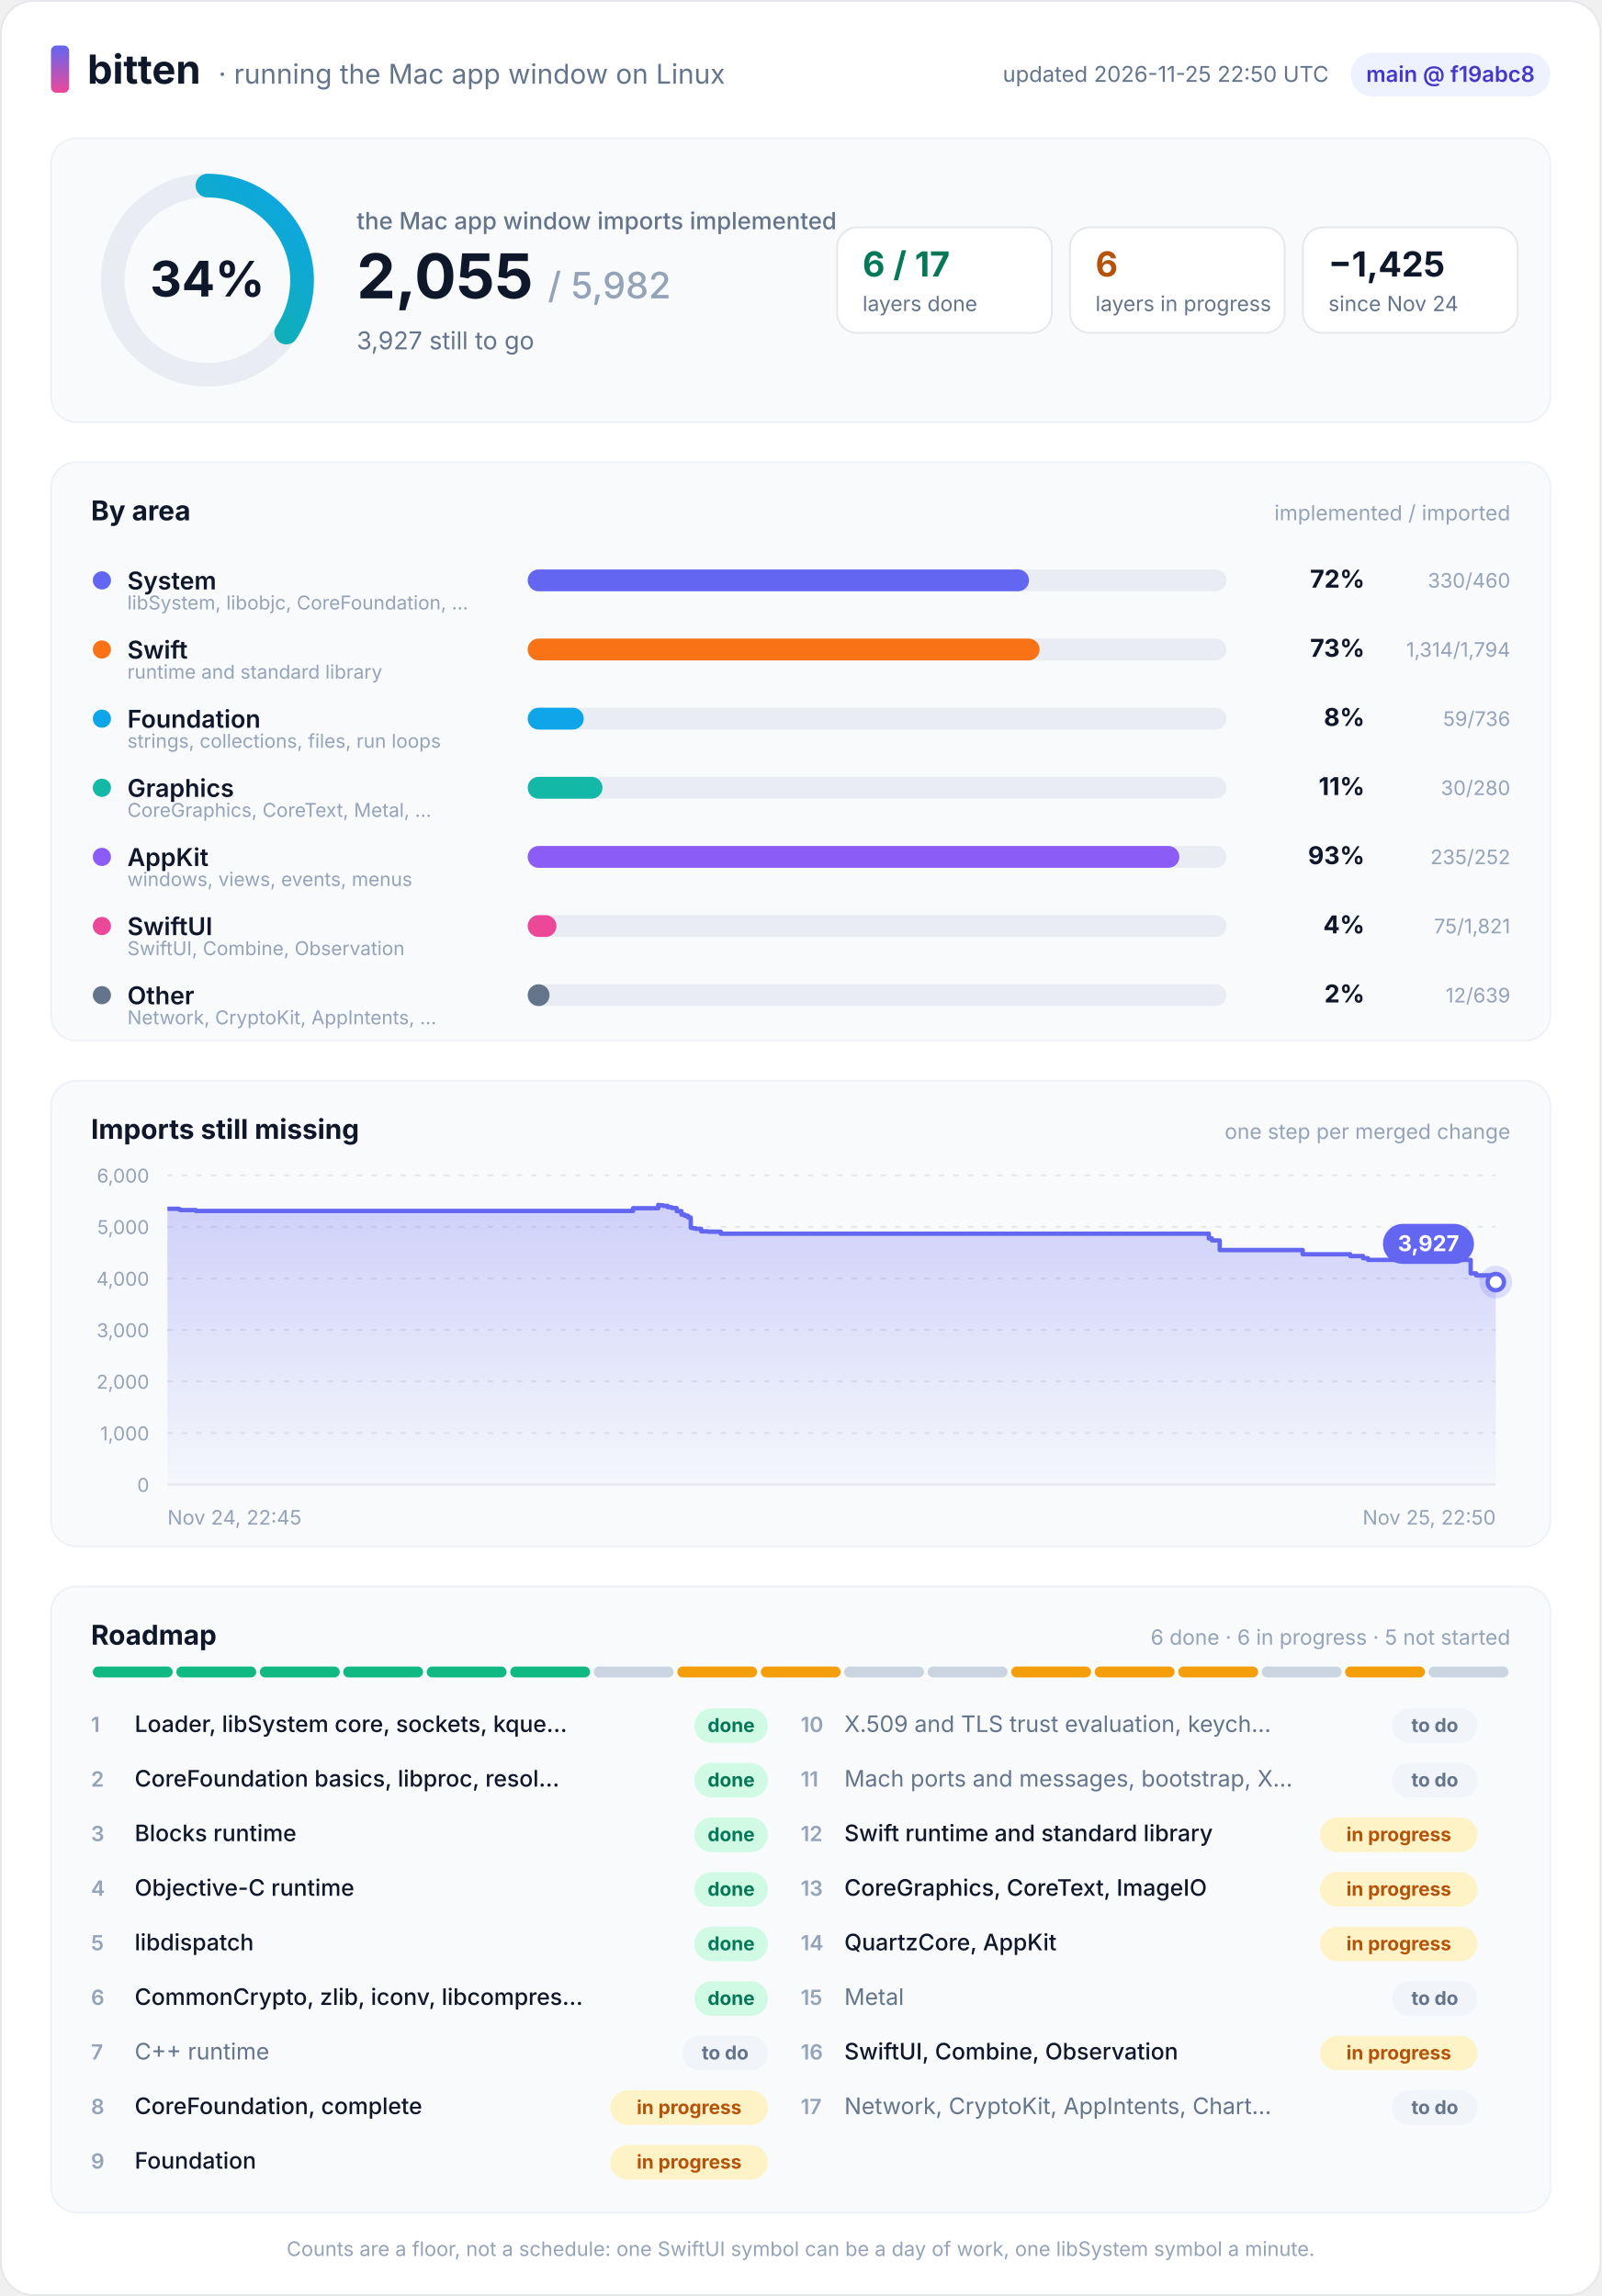
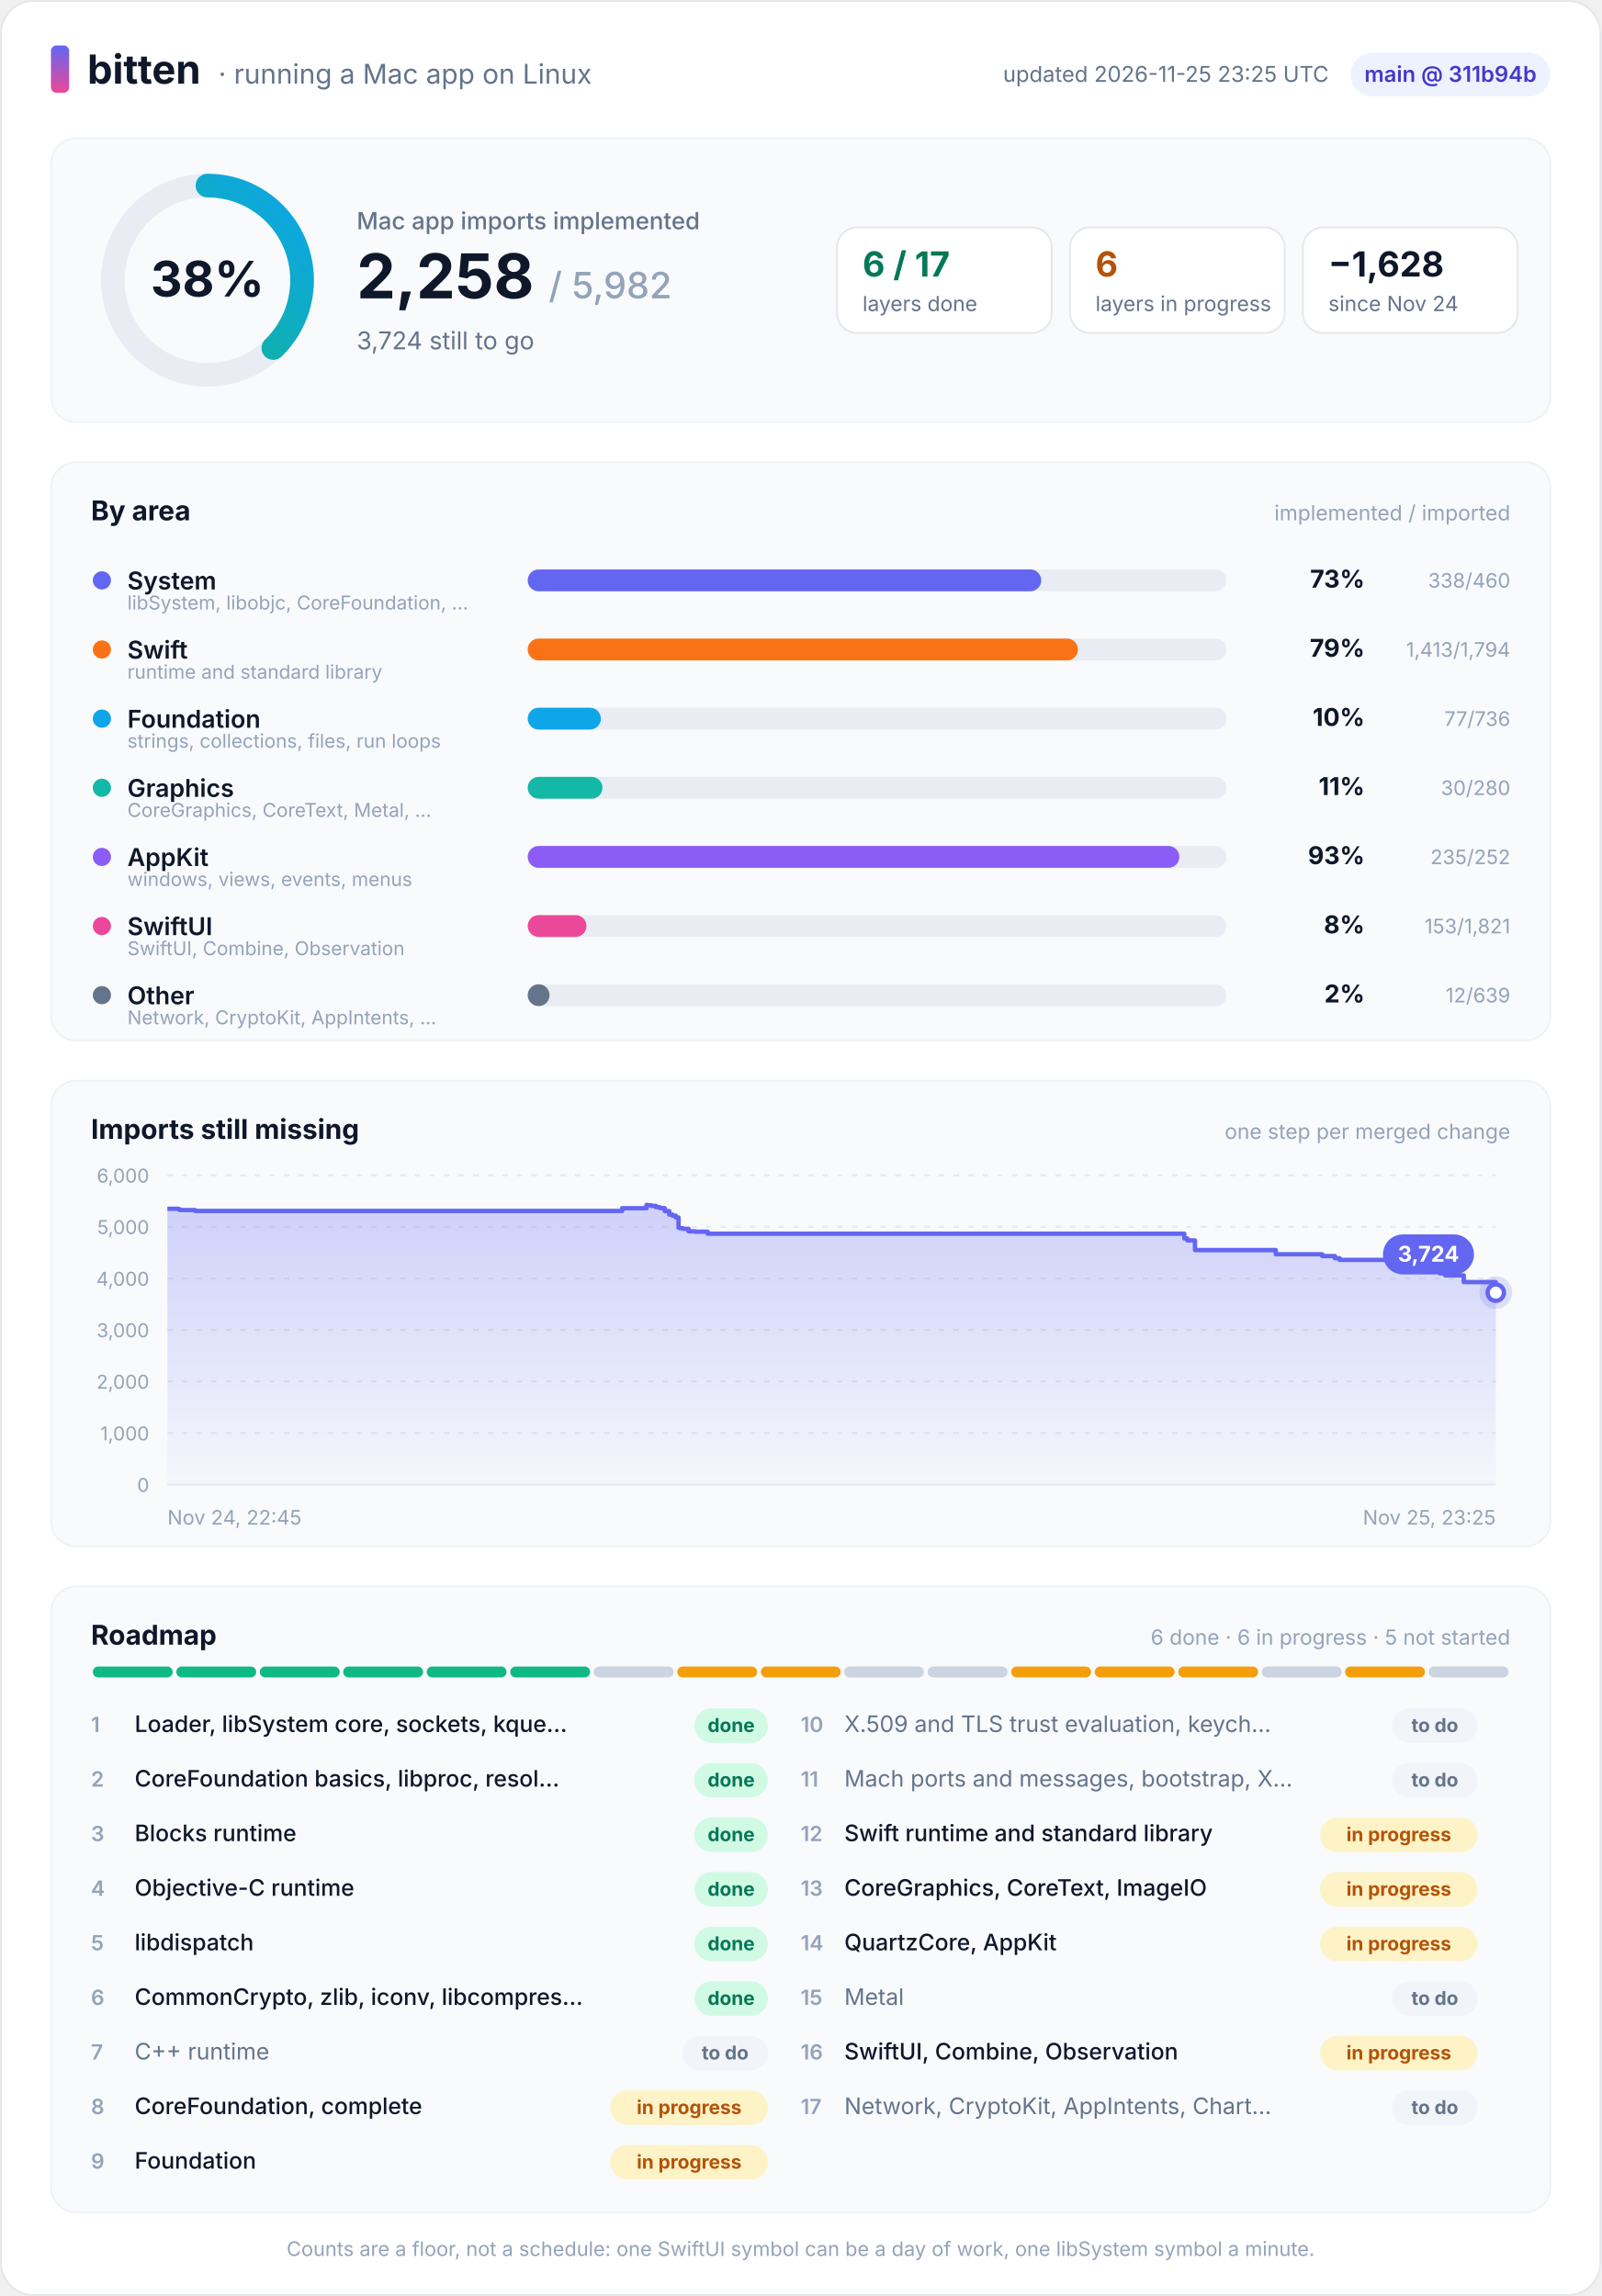
<svg xmlns="http://www.w3.org/2000/svg" width="880" height="1262" viewBox="0 0 880 1262">
  <style>
  .card  { fill: #ffffff; stroke: #e5e7eb; }
  .panel { fill: #f8fafc; stroke: #eef2f6; }
  .ink   { fill: #0f172a; }
  .mute  { fill: #64748b; }
  .soft  { fill: #94a3b8; }
  .track { fill: #e9edf3; }
  .grid  { stroke: #e5e7eb; }
  .chip  { fill: #eef2ff; }
  .chipt { fill: #4338ca; }
  .ringtrack { stroke: #e9edf3; }
  .halo  { fill: #ffffff; }
  .done  { fill: #10b981; } .donet { fill: #047857; } .doneb { fill: #d1fae5; }
  .part  { fill: #f59e0b; } .partt { fill: #b45309; } .partb { fill: #fef3c7; }
  .todo  { fill: #cbd5e1; } .todot { fill: #64748b; } .todob { fill: #f1f5f9; }
  @media (prefers-color-scheme: dark) {
    .card  { fill: #0d1117; stroke: #30363d; }
    .panel { fill: #161b22; stroke: #21262d; }
    .ink   { fill: #e6edf3; }
    .mute  { fill: #9198a1; }
    .soft  { fill: #6e7681; }
    .track { fill: #21262d; }
    .grid  { stroke: #21262d; }
    .chip  { fill: #1f2447; }
    .chipt { fill: #a5b4fc; }
    .ringtrack { stroke: #21262d; }
    .halo  { fill: #0d1117; }
    .donet { fill: #34d399; } .doneb { fill: #0b3b2c; }
    .partt { fill: #fbbf24; } .partb { fill: #3d2e0a; }
    .todo  { fill: #484f58; } .todot { fill: #9198a1; } .todob { fill: #21262d; }
  }
  text { font-family: -apple-system, BlinkMacSystemFont, "Segoe UI", "Inter",
         Helvetica, Arial, sans-serif; }
  .num { font-variant-numeric: tabular-nums; }
</style>
  <defs>
    <linearGradient id="brand" x1="0" y1="0" x2="0" y2="1">
      <stop offset="0" stop-color="#6366f1" />
      <stop offset="1" stop-color="#ec4899" />
    </linearGradient>
    <linearGradient id="ring" x1="0" y1="0" x2="1" y2="1">
      <stop offset="0" stop-color="#10b981" />
      <stop offset="1" stop-color="#0ea5e9" />
    </linearGradient>
    <linearGradient id="area" x1="0" y1="0" x2="0" y2="1">
      <stop offset="0" stop-color="#6366f1" stop-opacity="0.28" />
      <stop offset="1" stop-color="#6366f1" stop-opacity="0.02" />
    </linearGradient>
  </defs>
  <rect x="0.5" y="0.5" width="879" height="1261" rx="18" class="card" />
  <rect x="28" y="25" width="10" height="26" rx="3" fill="url(#brand)" />
  <text x="48.0" y="46.0" class="ink" font-size="22" font-weight="700" text-anchor="start">bitten</text>
-   <text x="120.0" y="46.0" class="mute" font-size="15" font-weight="400" text-anchor="start">· running the Mac app window on Linux</text>
+   <text x="120.0" y="46.0" class="mute" font-size="15" font-weight="400" text-anchor="start">· running a Mac app on Linux</text>
  <rect x="742.2" y="29" width="109.8" height="24" rx="12" class="chip" />
-   <text x="797.1" y="45.0" class="chipt" font-size="12" font-weight="600" text-anchor="middle" font-family="ui-monospace, SFMono-Regular, Menlo, monospace">main @ f19abc8</text>
-   <text x="730.2" y="45.0" class="mute" font-size="12" font-weight="400" text-anchor="end">updated 2026-11-25 22:50 UTC</text>
+   <text x="797.1" y="45.0" class="chipt" font-size="12" font-weight="600" text-anchor="middle" font-family="ui-monospace, SFMono-Regular, Menlo, monospace">main @ 311b94b</text>
+   <text x="730.2" y="45.0" class="mute" font-size="12" font-weight="400" text-anchor="end">updated 2026-11-25 23:25 UTC</text>
  <rect x="28" y="76" width="824" height="156" rx="14" class="panel" />
  <circle cx="114" cy="154" r="52" fill="none" class="ringtrack" stroke-width="13" />
-   <circle cx="114" cy="154" r="52" fill="none" stroke="url(#ring)" stroke-width="13" stroke-linecap="round" stroke-dasharray="112.2 326.7" transform="rotate(-90 114 154)" />
-   <text x="114.0" y="163.0" class="ink" font-size="27" font-weight="750" text-anchor="middle">34%</text>
-   <text x="196.0" y="126.0" class="mute" font-size="13" font-weight="500" text-anchor="start">the Mac app window imports implemented</text>
-   <text x="196.0" y="164.0" class="ink num" font-size="34" font-weight="750" text-anchor="start">2,055 <tspan class="soft" font-size="20" font-weight="500">/ 5,982</tspan>
+   <circle cx="114" cy="154" r="52" fill="none" stroke="url(#ring)" stroke-width="13" stroke-linecap="round" stroke-dasharray="123.3 326.7" transform="rotate(-90 114 154)" />
+   <text x="114.0" y="163.0" class="ink" font-size="27" font-weight="750" text-anchor="middle">38%</text>
+   <text x="196.0" y="126.0" class="mute" font-size="13" font-weight="500" text-anchor="start">Mac app imports implemented</text>
+   <text x="196.0" y="164.0" class="ink num" font-size="34" font-weight="750" text-anchor="start">2,258 <tspan class="soft" font-size="20" font-weight="500">/ 5,982</tspan>
  </text>
-   <text x="196.0" y="192.0" class="mute" font-size="13.5" font-weight="400" text-anchor="start">3,927 still to go</text>
+   <text x="196.0" y="192.0" class="mute" font-size="13.5" font-weight="400" text-anchor="start">3,724 still to go</text>
  <rect x="460" y="125" width="118" height="58" rx="11" class="card" />
  <text x="474.0" y="152.0" class="donet num" font-size="19" font-weight="700" text-anchor="start">6 / 17</text>
  <text x="474.0" y="171.0" class="mute" font-size="11.5" font-weight="400" text-anchor="start">layers done</text>
  <rect x="588" y="125" width="118" height="58" rx="11" class="card" />
  <text x="602.0" y="152.0" class="partt num" font-size="19" font-weight="700" text-anchor="start">6</text>
  <text x="602.0" y="171.0" class="mute" font-size="11.5" font-weight="400" text-anchor="start">layers in progress</text>
  <rect x="716" y="125" width="118" height="58" rx="11" class="card" />
-   <text x="730.0" y="152.0" class="ink num" font-size="19" font-weight="700" text-anchor="start">−1,425</text>
+   <text x="730.0" y="152.0" class="ink num" font-size="19" font-weight="700" text-anchor="start">−1,628</text>
  <text x="730.0" y="171.0" class="mute" font-size="11.5" font-weight="400" text-anchor="start">since Nov 24</text>
  <rect x="28" y="254" width="824" height="318" rx="14" class="panel" />
  <text x="50.0" y="286.0" class="ink" font-size="15" font-weight="650" text-anchor="start">By area</text>
  <text x="830.0" y="286.0" class="soft" font-size="11.5" font-weight="400" text-anchor="end">implemented / imported</text>
  <circle cx="56" cy="319" r="5" fill="#6366f1" />
  <text x="70.0" y="319.0" class="ink" font-size="13.5" font-weight="600" text-anchor="start" dominant-baseline="middle">System</text>
  <text x="70.0" y="335.0" class="soft" font-size="10.5" font-weight="400" text-anchor="start">libSystem, libobjc, CoreFoundation, ...</text>
  <rect x="290" y="313" width="384" height="12" rx="6" class="track" />
-   <rect x="290" y="313" width="275.5" height="12" rx="6" fill="#6366f1" />
-   <text x="750.0" y="323.0" class="ink num" font-size="13.5" font-weight="700" text-anchor="end">72%</text>
-   <text x="830.0" y="323.0" class="soft num" font-size="11" font-weight="400" text-anchor="end">330/460</text>
+   <rect x="290" y="313" width="282.2" height="12" rx="6" fill="#6366f1" />
+   <text x="750.0" y="323.0" class="ink num" font-size="13.5" font-weight="700" text-anchor="end">73%</text>
+   <text x="830.0" y="323.0" class="soft num" font-size="11" font-weight="400" text-anchor="end">338/460</text>
  <circle cx="56" cy="357" r="5" fill="#f97316" />
  <text x="70.0" y="357.0" class="ink" font-size="13.5" font-weight="600" text-anchor="start" dominant-baseline="middle">Swift</text>
  <text x="70.0" y="373.0" class="soft" font-size="10.5" font-weight="400" text-anchor="start">runtime and standard library</text>
  <rect x="290" y="351" width="384" height="12" rx="6" class="track" />
-   <rect x="290" y="351" width="281.3" height="12" rx="6" fill="#f97316" />
-   <text x="750.0" y="361.0" class="ink num" font-size="13.5" font-weight="700" text-anchor="end">73%</text>
-   <text x="830.0" y="361.0" class="soft num" font-size="11" font-weight="400" text-anchor="end">1,314/1,794</text>
+   <rect x="290" y="351" width="302.4" height="12" rx="6" fill="#f97316" />
+   <text x="750.0" y="361.0" class="ink num" font-size="13.5" font-weight="700" text-anchor="end">79%</text>
+   <text x="830.0" y="361.0" class="soft num" font-size="11" font-weight="400" text-anchor="end">1,413/1,794</text>
  <circle cx="56" cy="395" r="5" fill="#0ea5e9" />
  <text x="70.0" y="395.0" class="ink" font-size="13.5" font-weight="600" text-anchor="start" dominant-baseline="middle">Foundation</text>
  <text x="70.0" y="411.0" class="soft" font-size="10.5" font-weight="400" text-anchor="start">strings, collections, files, run loops</text>
  <rect x="290" y="389" width="384" height="12" rx="6" class="track" />
-   <rect x="290" y="389" width="30.8" height="12" rx="6" fill="#0ea5e9" />
-   <text x="750.0" y="399.0" class="ink num" font-size="13.5" font-weight="700" text-anchor="end">8%</text>
-   <text x="830.0" y="399.0" class="soft num" font-size="11" font-weight="400" text-anchor="end">59/736</text>
+   <rect x="290" y="389" width="40.2" height="12" rx="6" fill="#0ea5e9" />
+   <text x="750.0" y="399.0" class="ink num" font-size="13.5" font-weight="700" text-anchor="end">10%</text>
+   <text x="830.0" y="399.0" class="soft num" font-size="11" font-weight="400" text-anchor="end">77/736</text>
  <circle cx="56" cy="433" r="5" fill="#14b8a6" />
  <text x="70.0" y="433.0" class="ink" font-size="13.5" font-weight="600" text-anchor="start" dominant-baseline="middle">Graphics</text>
  <text x="70.0" y="449.0" class="soft" font-size="10.5" font-weight="400" text-anchor="start">CoreGraphics, CoreText, Metal, ...</text>
  <rect x="290" y="427" width="384" height="12" rx="6" class="track" />
  <rect x="290" y="427" width="41.1" height="12" rx="6" fill="#14b8a6" />
  <text x="750.0" y="437.0" class="ink num" font-size="13.5" font-weight="700" text-anchor="end">11%</text>
  <text x="830.0" y="437.0" class="soft num" font-size="11" font-weight="400" text-anchor="end">30/280</text>
  <circle cx="56" cy="471" r="5" fill="#8b5cf6" />
  <text x="70.0" y="471.0" class="ink" font-size="13.5" font-weight="600" text-anchor="start" dominant-baseline="middle">AppKit</text>
  <text x="70.0" y="487.0" class="soft" font-size="10.5" font-weight="400" text-anchor="start">windows, views, events, menus</text>
  <rect x="290" y="465" width="384" height="12" rx="6" class="track" />
  <rect x="290" y="465" width="358.1" height="12" rx="6" fill="#8b5cf6" />
  <text x="750.0" y="475.0" class="ink num" font-size="13.5" font-weight="700" text-anchor="end">93%</text>
  <text x="830.0" y="475.0" class="soft num" font-size="11" font-weight="400" text-anchor="end">235/252</text>
  <circle cx="56" cy="509" r="5" fill="#ec4899" />
  <text x="70.0" y="509.0" class="ink" font-size="13.5" font-weight="600" text-anchor="start" dominant-baseline="middle">SwiftUI</text>
  <text x="70.0" y="525.0" class="soft" font-size="10.5" font-weight="400" text-anchor="start">SwiftUI, Combine, Observation</text>
  <rect x="290" y="503" width="384" height="12" rx="6" class="track" />
-   <rect x="290" y="503" width="15.8" height="12" rx="6" fill="#ec4899" />
-   <text x="750.0" y="513.0" class="ink num" font-size="13.5" font-weight="700" text-anchor="end">4%</text>
-   <text x="830.0" y="513.0" class="soft num" font-size="11" font-weight="400" text-anchor="end">75/1,821</text>
+   <rect x="290" y="503" width="32.3" height="12" rx="6" fill="#ec4899" />
+   <text x="750.0" y="513.0" class="ink num" font-size="13.5" font-weight="700" text-anchor="end">8%</text>
+   <text x="830.0" y="513.0" class="soft num" font-size="11" font-weight="400" text-anchor="end">153/1,821</text>
  <circle cx="56" cy="547" r="5" fill="#64748b" />
  <text x="70.0" y="547.0" class="ink" font-size="13.5" font-weight="600" text-anchor="start" dominant-baseline="middle">Other</text>
  <text x="70.0" y="563.0" class="soft" font-size="10.5" font-weight="400" text-anchor="start">Network, CryptoKit, AppIntents, ...</text>
  <rect x="290" y="541" width="384" height="12" rx="6" class="track" />
  <rect x="290" y="541" width="12.0" height="12" rx="6" fill="#64748b" />
  <text x="750.0" y="551.0" class="ink num" font-size="13.5" font-weight="700" text-anchor="end">2%</text>
  <text x="830.0" y="551.0" class="soft num" font-size="11" font-weight="400" text-anchor="end">12/639</text>
  <rect x="28" y="594" width="824" height="256" rx="14" class="panel" />
  <text x="50.0" y="626.0" class="ink" font-size="15" font-weight="650" text-anchor="start">Imports still missing</text>
  <text x="830.0" y="626.0" class="soft" font-size="11.5" font-weight="400" text-anchor="end">one step per merged change</text>
  <line x1="92" y1="816.0" x2="822" y2="816.0" class="grid" stroke-width="1" />
  <text x="82.0" y="820.0" class="soft num" font-size="10.5" font-weight="400" text-anchor="end">0</text>
  <line x1="92" y1="787.7" x2="822" y2="787.7" class="grid" stroke-width="1" stroke-dasharray="3 5" />
  <text x="82.0" y="791.7" class="soft num" font-size="10.5" font-weight="400" text-anchor="end">1,000</text>
  <line x1="92" y1="759.3" x2="822" y2="759.3" class="grid" stroke-width="1" stroke-dasharray="3 5" />
  <text x="82.0" y="763.3" class="soft num" font-size="10.5" font-weight="400" text-anchor="end">2,000</text>
  <line x1="92" y1="731.0" x2="822" y2="731.0" class="grid" stroke-width="1" stroke-dasharray="3 5" />
  <text x="82.0" y="735.0" class="soft num" font-size="10.5" font-weight="400" text-anchor="end">3,000</text>
  <line x1="92" y1="702.7" x2="822" y2="702.7" class="grid" stroke-width="1" stroke-dasharray="3 5" />
  <text x="82.0" y="706.7" class="soft num" font-size="10.5" font-weight="400" text-anchor="end">4,000</text>
  <line x1="92" y1="674.3" x2="822" y2="674.3" class="grid" stroke-width="1" stroke-dasharray="3 5" />
  <text x="82.0" y="678.3" class="soft num" font-size="10.5" font-weight="400" text-anchor="end">5,000</text>
  <line x1="92" y1="646.0" x2="822" y2="646.0" class="grid" stroke-width="1" stroke-dasharray="3 5" />
  <text x="82.0" y="650.0" class="soft num" font-size="10.5" font-weight="400" text-anchor="end">6,000</text>
-   <path d="M92.0 664.4 H98.2 V664.7 H99.1 V665.1 H107.6 V665.6 H347.9 V664.1 H361.7 V662.3 H362.1 V662.5 H364.4 V662.8 H366.9 V663.5 H368.7 V663.6 H369.2 V664.0 H371.6 V664.1 H371.9 V665.7 H374.5 V667.6 H375.9 V667.6 H376.3 V668.2 H378.1 V669.2 H379.6 V674.8 H380.5 V675.1 H382.2 V675.4 H385.3 V676.8 H389.1 V677.0 H396.1 V678.1 H664.3 V680.7 H666.0 V681.8 H670.3 V687.1 H715.9 V689.4 H742.0 V690.4 H749.1 V691.6 H751.8 V692.5 H808.2 V699.9 H811.2 V701.0 H821.6 V704.7 H822.0 V704.7 V816.0 H92.0 Z" fill="url(#area)" />
-   <path d="M92.0 664.4 H98.2 V664.7 H99.1 V665.1 H107.6 V665.6 H347.9 V664.1 H361.7 V662.3 H362.1 V662.5 H364.4 V662.8 H366.9 V663.5 H368.7 V663.6 H369.2 V664.0 H371.6 V664.1 H371.9 V665.7 H374.5 V667.6 H375.9 V667.6 H376.3 V668.2 H378.1 V669.2 H379.6 V674.8 H380.5 V675.1 H382.2 V675.4 H385.3 V676.8 H389.1 V677.0 H396.1 V678.1 H664.3 V680.7 H666.0 V681.8 H670.3 V687.1 H715.9 V689.4 H742.0 V690.4 H749.1 V691.6 H751.8 V692.5 H808.2 V699.9 H811.2 V701.0 H821.6 V704.7 H822.0 V704.7" fill="none" stroke="#6366f1" stroke-width="2.4" stroke-linejoin="round" />
-   <circle cx="822.0" cy="704.7" r="9" fill="#6366f1" opacity="0.18" />
-   <circle cx="822.0" cy="704.7" r="4.5" class="halo" stroke="#6366f1" stroke-width="2.4" />
-   <rect x="760.0" y="672.7" width="50.0" height="22" rx="11" fill="#6366f1" />
-   <text x="785.0" y="687.7" class="" font-size="12" font-weight="700" text-anchor="middle" fill="#ffffff" style="fill:#fff">3,927</text>
+   <path d="M92.0 664.4 H98.0 V664.7 H98.9 V665.1 H107.2 V665.6 H341.9 V664.1 H355.3 V662.3 H355.8 V662.5 H358.0 V662.8 H360.4 V663.5 H362.1 V663.6 H362.7 V664.0 H365.0 V664.1 H365.3 V665.7 H367.8 V667.6 H369.2 V667.6 H369.6 V668.2 H371.4 V669.2 H372.9 V674.8 H373.7 V675.1 H375.3 V675.4 H378.4 V676.8 H382.1 V677.0 H388.9 V678.1 H650.8 V680.7 H652.5 V681.8 H656.7 V687.1 H701.1 V689.4 H726.6 V690.4 H733.6 V691.6 H736.2 V692.5 H791.2 V699.9 H794.2 V701.0 H804.4 V704.7 H804.8 V704.7 H822.0 V710.5 V816.0 H92.0 Z" fill="url(#area)" />
+   <path d="M92.0 664.4 H98.0 V664.7 H98.9 V665.1 H107.2 V665.6 H341.9 V664.1 H355.3 V662.3 H355.8 V662.5 H358.0 V662.8 H360.4 V663.5 H362.1 V663.6 H362.7 V664.0 H365.0 V664.1 H365.3 V665.7 H367.8 V667.6 H369.2 V667.6 H369.6 V668.2 H371.4 V669.2 H372.9 V674.8 H373.7 V675.1 H375.3 V675.4 H378.4 V676.8 H382.1 V677.0 H388.9 V678.1 H650.8 V680.7 H652.5 V681.8 H656.7 V687.1 H701.1 V689.4 H726.6 V690.4 H733.6 V691.6 H736.2 V692.5 H791.2 V699.9 H794.2 V701.0 H804.4 V704.7 H804.8 V704.7 H822.0 V710.5" fill="none" stroke="#6366f1" stroke-width="2.4" stroke-linejoin="round" />
+   <circle cx="822.0" cy="710.5" r="9" fill="#6366f1" opacity="0.18" />
+   <circle cx="822.0" cy="710.5" r="4.5" class="halo" stroke="#6366f1" stroke-width="2.4" />
+   <rect x="760.0" y="678.5" width="50.0" height="22" rx="11" fill="#6366f1" />
+   <text x="785.0" y="693.5" class="" font-size="12" font-weight="700" text-anchor="middle" fill="#ffffff" style="fill:#fff">3,724</text>
  <text x="92.0" y="838.0" class="soft" font-size="11" font-weight="400" text-anchor="start">Nov 24, 22:45</text>
-   <text x="822.0" y="838.0" class="soft" font-size="11" font-weight="400" text-anchor="end">Nov 25, 22:50</text>
+   <text x="822.0" y="838.0" class="soft" font-size="11" font-weight="400" text-anchor="end">Nov 25, 23:25</text>
  <rect x="28" y="872" width="824" height="344" rx="14" class="panel" />
  <text x="50.0" y="904.0" class="ink" font-size="15" font-weight="650" text-anchor="start">Roadmap</text>
  <text x="830.0" y="904.0" class="soft" font-size="11.5" font-weight="400" text-anchor="end">6 done · 6 in progress · 5 not started</text>
  <rect x="51.0" y="916" width="43.9" height="6" rx="3" class="done" />
  <rect x="96.9" y="916" width="43.9" height="6" rx="3" class="done" />
  <rect x="142.8" y="916" width="43.9" height="6" rx="3" class="done" />
  <rect x="188.6" y="916" width="43.9" height="6" rx="3" class="done" />
  <rect x="234.5" y="916" width="43.9" height="6" rx="3" class="done" />
  <rect x="280.4" y="916" width="43.9" height="6" rx="3" class="done" />
  <rect x="326.3" y="916" width="43.9" height="6" rx="3" class="todo" />
  <rect x="372.2" y="916" width="43.9" height="6" rx="3" class="part" />
  <rect x="418.1" y="916" width="43.9" height="6" rx="3" class="part" />
  <rect x="463.9" y="916" width="43.9" height="6" rx="3" class="todo" />
  <rect x="509.8" y="916" width="43.9" height="6" rx="3" class="todo" />
  <rect x="555.7" y="916" width="43.9" height="6" rx="3" class="part" />
  <rect x="601.6" y="916" width="43.9" height="6" rx="3" class="part" />
  <rect x="647.5" y="916" width="43.9" height="6" rx="3" class="part" />
  <rect x="693.4" y="916" width="43.9" height="6" rx="3" class="todo" />
  <rect x="739.2" y="916" width="43.9" height="6" rx="3" class="part" />
  <rect x="785.1" y="916" width="43.9" height="6" rx="3" class="todo" />
  <text x="50.0" y="952.0" class="soft num" font-size="11.5" font-weight="600" text-anchor="start"> 1</text>
  <text x="74.0" y="952.0" class="ink" font-size="12.5" font-weight="500" text-anchor="start">Loader, libSystem core, sockets, kque…</text>
  <rect x="381.6" y="939" width="40.4" height="19" rx="9.5" class="doneb" />
  <text x="401.8" y="952.0" class="donet" font-size="10.5" font-weight="650" text-anchor="middle">done</text>
  <text x="50.0" y="982.0" class="soft num" font-size="11.5" font-weight="600" text-anchor="start"> 2</text>
  <text x="74.0" y="982.0" class="ink" font-size="12.5" font-weight="500" text-anchor="start">CoreFoundation basics, libproc, resol…</text>
  <rect x="381.6" y="969" width="40.4" height="19" rx="9.5" class="doneb" />
  <text x="401.8" y="982.0" class="donet" font-size="10.5" font-weight="650" text-anchor="middle">done</text>
  <text x="50.0" y="1012.0" class="soft num" font-size="11.5" font-weight="600" text-anchor="start"> 3</text>
  <text x="74.0" y="1012.0" class="ink" font-size="12.5" font-weight="500" text-anchor="start">Blocks runtime</text>
  <rect x="381.6" y="999" width="40.4" height="19" rx="9.5" class="doneb" />
  <text x="401.8" y="1012.0" class="donet" font-size="10.5" font-weight="650" text-anchor="middle">done</text>
  <text x="50.0" y="1042.0" class="soft num" font-size="11.5" font-weight="600" text-anchor="start"> 4</text>
  <text x="74.0" y="1042.0" class="ink" font-size="12.5" font-weight="500" text-anchor="start">Objective-C runtime</text>
  <rect x="381.6" y="1029" width="40.4" height="19" rx="9.5" class="doneb" />
  <text x="401.8" y="1042.0" class="donet" font-size="10.5" font-weight="650" text-anchor="middle">done</text>
  <text x="50.0" y="1072.0" class="soft num" font-size="11.5" font-weight="600" text-anchor="start"> 5</text>
  <text x="74.0" y="1072.0" class="ink" font-size="12.5" font-weight="500" text-anchor="start">libdispatch</text>
  <rect x="381.6" y="1059" width="40.4" height="19" rx="9.5" class="doneb" />
  <text x="401.8" y="1072.0" class="donet" font-size="10.5" font-weight="650" text-anchor="middle">done</text>
  <text x="50.0" y="1102.0" class="soft num" font-size="11.5" font-weight="600" text-anchor="start"> 6</text>
  <text x="74.0" y="1102.0" class="ink" font-size="12.5" font-weight="500" text-anchor="start">CommonCrypto, zlib, iconv, libcompres…</text>
  <rect x="381.6" y="1089" width="40.4" height="19" rx="9.5" class="doneb" />
  <text x="401.8" y="1102.0" class="donet" font-size="10.5" font-weight="650" text-anchor="middle">done</text>
  <text x="50.0" y="1132.0" class="soft num" font-size="11.5" font-weight="600" text-anchor="start"> 7</text>
  <text x="74.0" y="1132.0" class="mute" font-size="12.5" font-weight="400" text-anchor="start">C++ runtime</text>
  <rect x="375.0" y="1119" width="47.0" height="19" rx="9.5" class="todob" />
  <text x="398.5" y="1132.0" class="todot" font-size="10.5" font-weight="650" text-anchor="middle">to do</text>
  <text x="50.0" y="1162.0" class="soft num" font-size="11.5" font-weight="600" text-anchor="start"> 8</text>
  <text x="74.0" y="1162.0" class="ink" font-size="12.5" font-weight="500" text-anchor="start">CoreFoundation, complete</text>
  <rect x="335.4" y="1149" width="86.6" height="19" rx="9.5" class="partb" />
  <text x="378.7" y="1162.0" class="partt" font-size="10.5" font-weight="650" text-anchor="middle">in progress</text>
  <text x="50.0" y="1192.0" class="soft num" font-size="11.5" font-weight="600" text-anchor="start"> 9</text>
  <text x="74.0" y="1192.0" class="ink" font-size="12.5" font-weight="500" text-anchor="start">Foundation</text>
  <rect x="335.4" y="1179" width="86.6" height="19" rx="9.5" class="partb" />
  <text x="378.7" y="1192.0" class="partt" font-size="10.5" font-weight="650" text-anchor="middle">in progress</text>
  <text x="440.0" y="952.0" class="soft num" font-size="11.5" font-weight="600" text-anchor="start">10</text>
  <text x="464.0" y="952.0" class="mute" font-size="12.5" font-weight="400" text-anchor="start">X.509 and TLS trust evaluation, keych…</text>
  <rect x="765.0" y="939" width="47.0" height="19" rx="9.5" class="todob" />
  <text x="788.5" y="952.0" class="todot" font-size="10.5" font-weight="650" text-anchor="middle">to do</text>
  <text x="440.0" y="982.0" class="soft num" font-size="11.5" font-weight="600" text-anchor="start">11</text>
  <text x="464.0" y="982.0" class="mute" font-size="12.5" font-weight="400" text-anchor="start">Mach ports and messages, bootstrap, X…</text>
  <rect x="765.0" y="969" width="47.0" height="19" rx="9.5" class="todob" />
  <text x="788.5" y="982.0" class="todot" font-size="10.5" font-weight="650" text-anchor="middle">to do</text>
  <text x="440.0" y="1012.0" class="soft num" font-size="11.5" font-weight="600" text-anchor="start">12</text>
  <text x="464.0" y="1012.0" class="ink" font-size="12.5" font-weight="500" text-anchor="start">Swift runtime and standard library</text>
  <rect x="725.4" y="999" width="86.6" height="19" rx="9.5" class="partb" />
  <text x="768.7" y="1012.0" class="partt" font-size="10.5" font-weight="650" text-anchor="middle">in progress</text>
  <text x="440.0" y="1042.0" class="soft num" font-size="11.5" font-weight="600" text-anchor="start">13</text>
  <text x="464.0" y="1042.0" class="ink" font-size="12.5" font-weight="500" text-anchor="start">CoreGraphics, CoreText, ImageIO</text>
  <rect x="725.4" y="1029" width="86.6" height="19" rx="9.5" class="partb" />
  <text x="768.7" y="1042.0" class="partt" font-size="10.5" font-weight="650" text-anchor="middle">in progress</text>
  <text x="440.0" y="1072.0" class="soft num" font-size="11.5" font-weight="600" text-anchor="start">14</text>
  <text x="464.0" y="1072.0" class="ink" font-size="12.5" font-weight="500" text-anchor="start">QuartzCore, AppKit</text>
  <rect x="725.4" y="1059" width="86.6" height="19" rx="9.5" class="partb" />
  <text x="768.7" y="1072.0" class="partt" font-size="10.5" font-weight="650" text-anchor="middle">in progress</text>
  <text x="440.0" y="1102.0" class="soft num" font-size="11.5" font-weight="600" text-anchor="start">15</text>
  <text x="464.0" y="1102.0" class="mute" font-size="12.5" font-weight="400" text-anchor="start">Metal</text>
  <rect x="765.0" y="1089" width="47.0" height="19" rx="9.5" class="todob" />
  <text x="788.5" y="1102.0" class="todot" font-size="10.5" font-weight="650" text-anchor="middle">to do</text>
  <text x="440.0" y="1132.0" class="soft num" font-size="11.5" font-weight="600" text-anchor="start">16</text>
  <text x="464.0" y="1132.0" class="ink" font-size="12.5" font-weight="500" text-anchor="start">SwiftUI, Combine, Observation</text>
  <rect x="725.4" y="1119" width="86.6" height="19" rx="9.5" class="partb" />
  <text x="768.7" y="1132.0" class="partt" font-size="10.5" font-weight="650" text-anchor="middle">in progress</text>
  <text x="440.0" y="1162.0" class="soft num" font-size="11.5" font-weight="600" text-anchor="start">17</text>
  <text x="464.0" y="1162.0" class="mute" font-size="12.5" font-weight="400" text-anchor="start">Network, CryptoKit, AppIntents, Chart…</text>
  <rect x="765.0" y="1149" width="47.0" height="19" rx="9.5" class="todob" />
  <text x="788.5" y="1162.0" class="todot" font-size="10.5" font-weight="650" text-anchor="middle">to do</text>
  <text x="440.0" y="1240.0" class="soft" font-size="11" font-weight="400" text-anchor="middle">Counts are a floor, not a schedule: one SwiftUI symbol can be a day of work, one libSystem symbol a minute.</text>
</svg>
